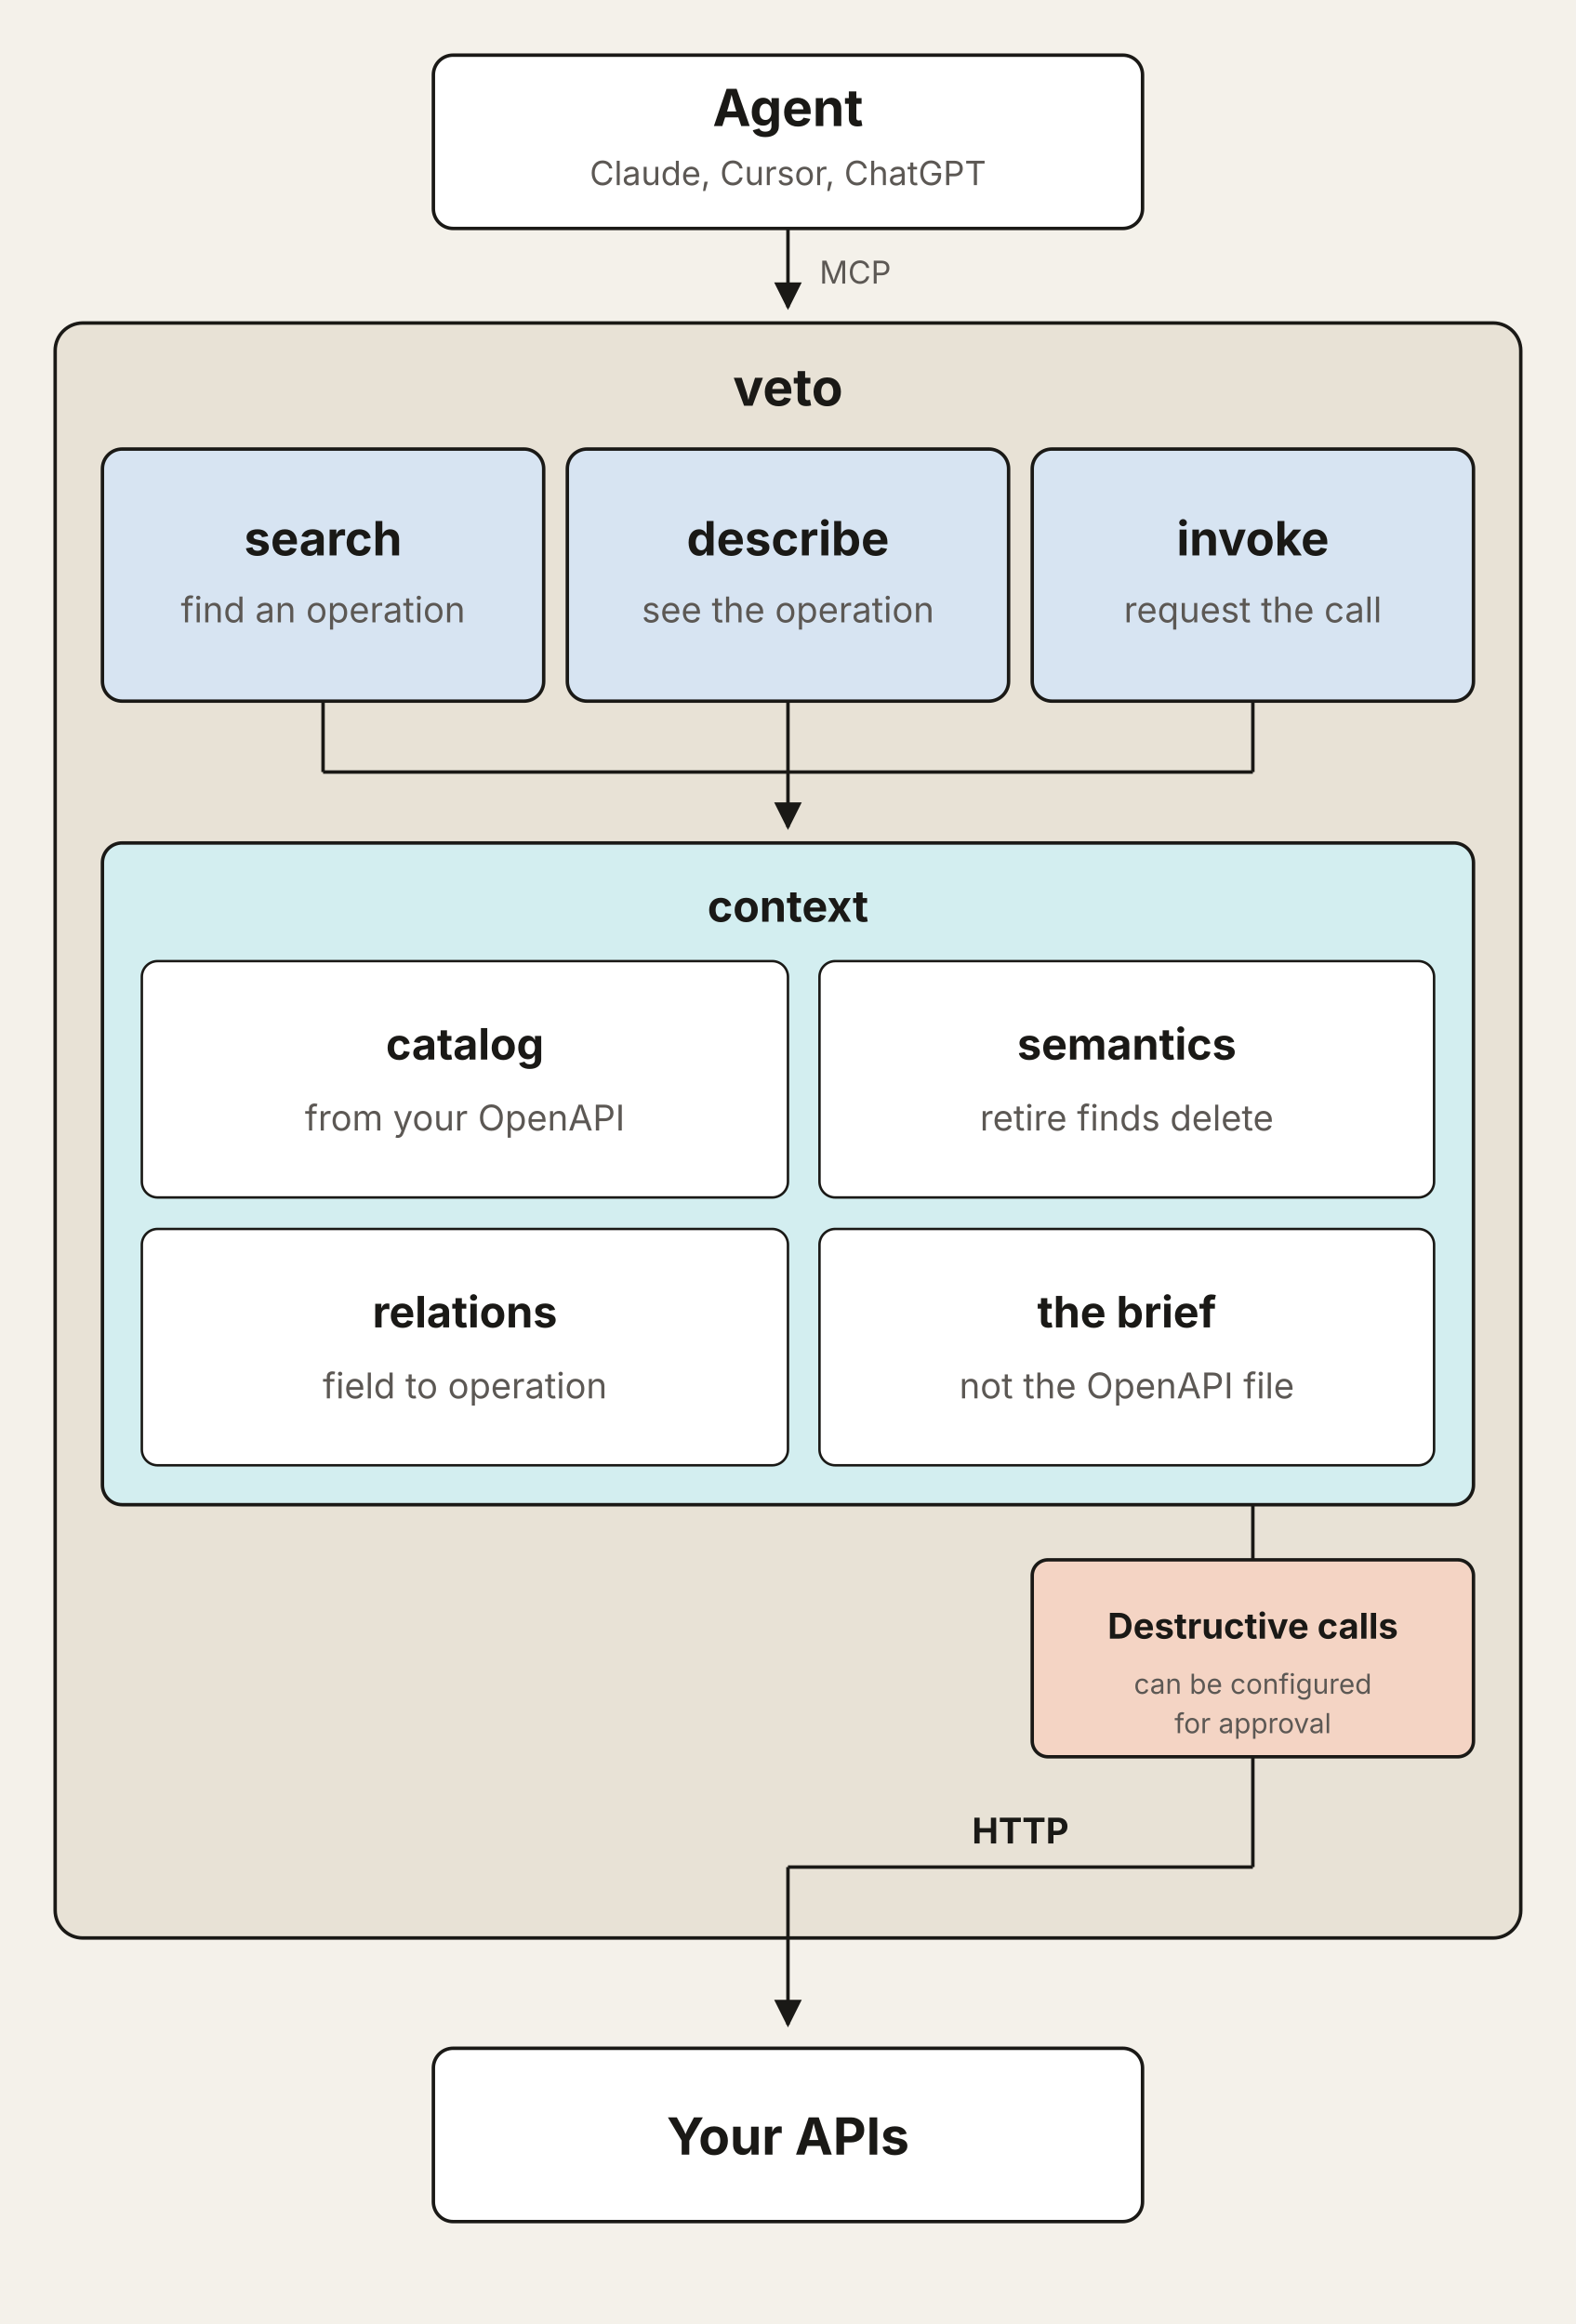
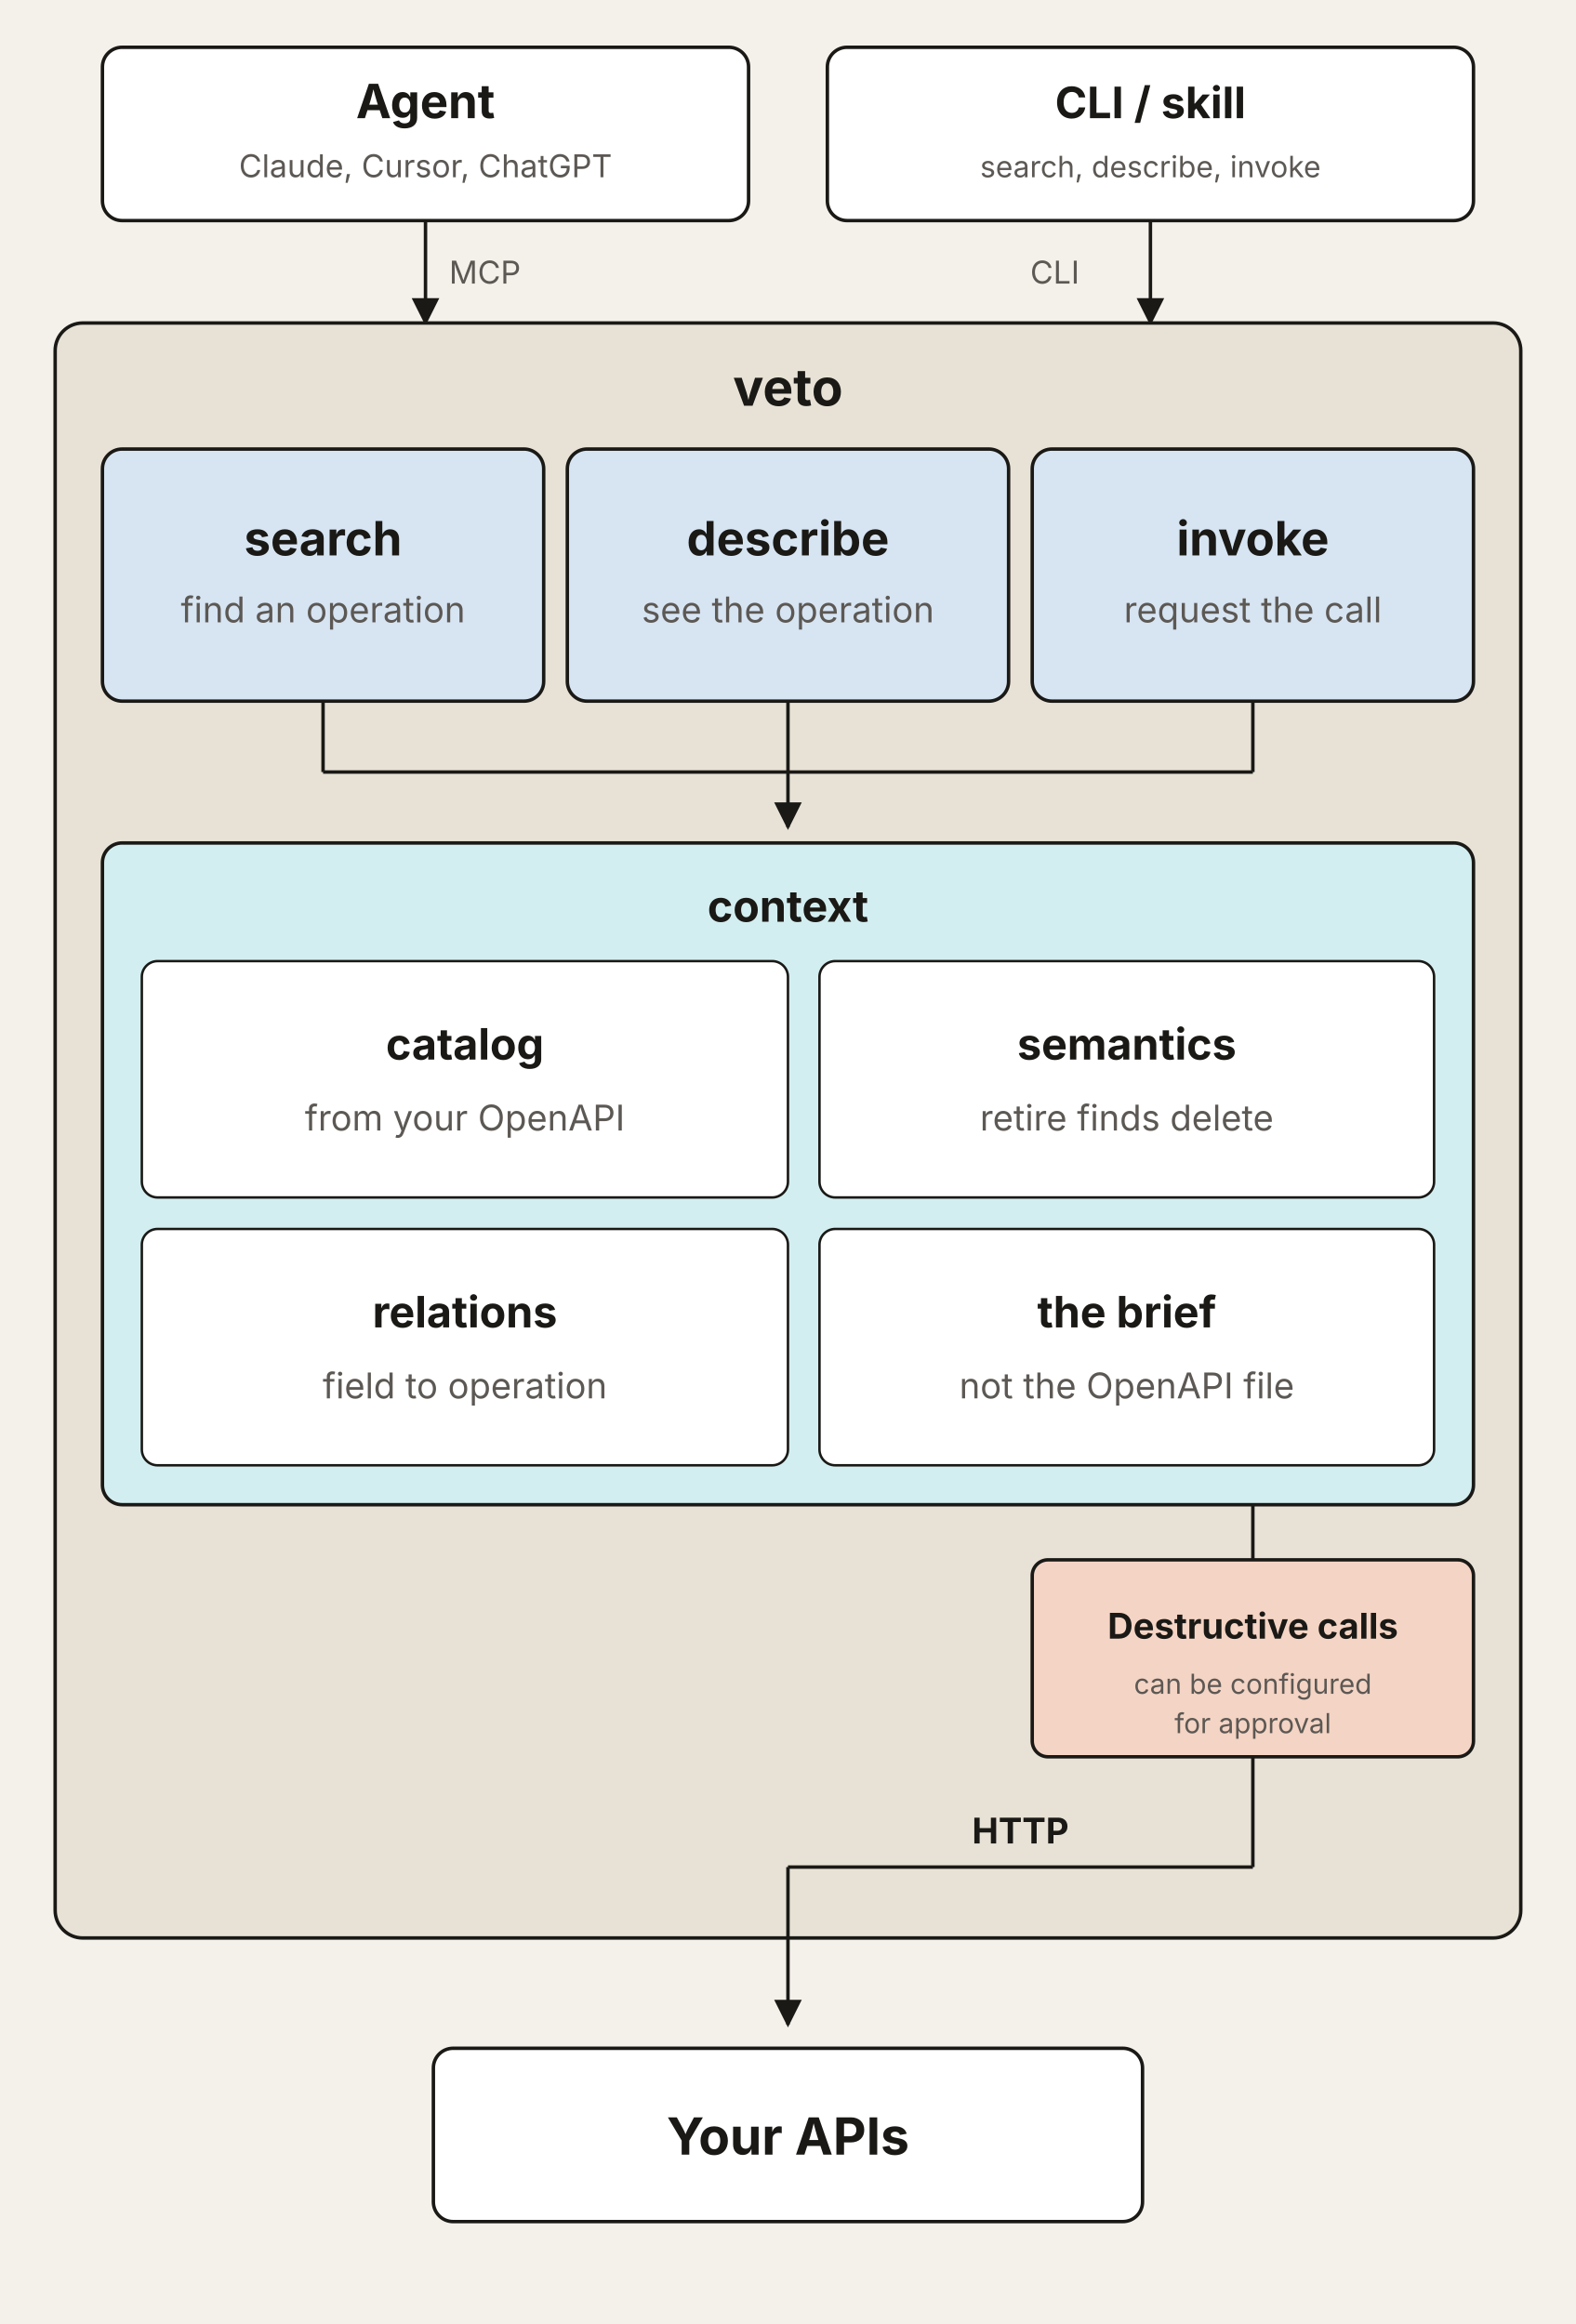
<svg xmlns="http://www.w3.org/2000/svg" width="800" height="1180" viewBox="0 0 800 1180" role="img" aria-labelledby="veto-runtime-title">
  <defs>
    <marker id="veto-runtime-arrow" viewBox="0 0 10 10" refX="9" refY="5" markerWidth="8" markerHeight="8" orient="auto-start-reverse">
      <path d="M 0 0 L 10 5 L 0 10 z" fill="#1A1916" />
    </marker>
  </defs>
  <rect width="800" height="1180" fill="#F4F1EA" />
  <g font-family="ui-sans-serif, system-ui, -apple-system, sans-serif" fill="#1A1916">
-     <rect x="220" y="28" width="360" height="88" rx="10" fill="#FFFFFF" stroke="#1A1916" stroke-width="1.75" />
-     <text x="400" y="64" text-anchor="middle" font-size="26" font-weight="650">Agent</text>
-     <text x="400" y="94" text-anchor="middle" font-size="17" fill="#5C5854">Claude, Cursor, ChatGPT</text>
-     <line x1="400" y1="116" x2="400" y2="156" stroke="#1A1916" stroke-width="1.75" marker-end="url(#veto-runtime-arrow)" />
-     <text x="416" y="144" font-size="16" fill="#5C5854">MCP</text>
+     <rect x="52" y="24" width="328" height="88" rx="10" fill="#FFFFFF" stroke="#1A1916" stroke-width="1.75" />
+     <text x="216" y="60" text-anchor="middle" font-size="24" font-weight="650">Agent</text>
+     <text x="216" y="90" text-anchor="middle" font-size="16" fill="#5C5854">Claude, Cursor, ChatGPT</text>
+     <rect x="420" y="24" width="328" height="88" rx="10" fill="#FFFFFF" stroke="#1A1916" stroke-width="1.75" />
+     <text x="584" y="60" text-anchor="middle" font-size="22" font-weight="650">CLI / skill</text>
+     <text x="584" y="90" text-anchor="middle" font-size="15" fill="#5C5854">search, describe, invoke</text>
+     <line x1="216" y1="112" x2="216" y2="164" stroke="#1A1916" stroke-width="1.75" marker-end="url(#veto-runtime-arrow)" />
+     <line x1="584" y1="112" x2="584" y2="164" stroke="#1A1916" stroke-width="1.75" marker-end="url(#veto-runtime-arrow)" />
+     <text x="228" y="144" font-size="16" fill="#5C5854">MCP</text>
+     <text x="548" y="144" text-anchor="end" font-size="16" fill="#5C5854">CLI</text>
    <rect x="28" y="164" width="744" height="820" rx="14" fill="#E8E2D6" stroke="#1A1916" stroke-width="1.75" />
    <text x="400" y="206" text-anchor="middle" font-size="26" font-weight="650">veto</text>
    <rect x="52" y="228" width="224" height="128" rx="10" fill="#D7E4F2" stroke="#1A1916" stroke-width="1.75" />
    <text x="164" y="282" text-anchor="middle" font-size="24" font-weight="650">search</text>
    <text x="164" y="316" text-anchor="middle" font-size="18" fill="#5C5854">find an operation</text>
    <rect x="288" y="228" width="224" height="128" rx="10" fill="#D7E4F2" stroke="#1A1916" stroke-width="1.75" />
    <text x="400" y="282" text-anchor="middle" font-size="24" font-weight="650">describe</text>
    <text x="400" y="316" text-anchor="middle" font-size="18" fill="#5C5854">see the operation</text>
    <rect x="524" y="228" width="224" height="128" rx="10" fill="#D7E4F2" stroke="#1A1916" stroke-width="1.75" />
    <text x="636" y="282" text-anchor="middle" font-size="24" font-weight="650">invoke</text>
    <text x="636" y="316" text-anchor="middle" font-size="18" fill="#5C5854">request the call</text>
    <line x1="164" y1="356" x2="164" y2="392" stroke="#1A1916" stroke-width="1.75" />
    <line x1="400" y1="356" x2="400" y2="392" stroke="#1A1916" stroke-width="1.75" />
    <line x1="636" y1="356" x2="636" y2="392" stroke="#1A1916" stroke-width="1.75" />
    <line x1="164" y1="392" x2="636" y2="392" stroke="#1A1916" stroke-width="1.75" />
    <line x1="400" y1="392" x2="400" y2="420" stroke="#1A1916" stroke-width="1.75" marker-end="url(#veto-runtime-arrow)" />
    <rect x="52" y="428" width="696" height="336" rx="10" fill="#D3EEF0" stroke="#1A1916" stroke-width="1.75" />
    <text x="400" y="468" text-anchor="middle" font-size="22" font-weight="650">context</text>
    <rect x="72" y="488" width="328" height="120" rx="8" fill="#FFFFFF" stroke="#1A1916" stroke-width="1.25" />
    <text x="236" y="538" text-anchor="middle" font-size="22" font-weight="650">catalog</text>
    <text x="236" y="574" text-anchor="middle" font-size="18" fill="#5C5854">from your OpenAPI</text>
    <rect x="416" y="488" width="312" height="120" rx="8" fill="#FFFFFF" stroke="#1A1916" stroke-width="1.25" />
    <text x="572" y="538" text-anchor="middle" font-size="22" font-weight="650">semantics</text>
    <text x="572" y="574" text-anchor="middle" font-size="18" fill="#5C5854">retire finds delete</text>
    <rect x="72" y="624" width="328" height="120" rx="8" fill="#FFFFFF" stroke="#1A1916" stroke-width="1.25" />
    <text x="236" y="674" text-anchor="middle" font-size="22" font-weight="650">relations</text>
    <text x="236" y="710" text-anchor="middle" font-size="18" fill="#5C5854">field to operation</text>
    <rect x="416" y="624" width="312" height="120" rx="8" fill="#FFFFFF" stroke="#1A1916" stroke-width="1.25" />
    <text x="572" y="674" text-anchor="middle" font-size="22" font-weight="650">the brief</text>
    <text x="572" y="710" text-anchor="middle" font-size="18" fill="#5C5854">not the OpenAPI file</text>
    <line x1="636" y1="764" x2="636" y2="792" stroke="#1A1916" stroke-width="1.75" />
    <rect x="524" y="792" width="224" height="100" rx="8" fill="#F4D4C4" stroke="#1A1916" stroke-width="1.75" />
    <text x="636" y="832" text-anchor="middle" font-size="18" font-weight="650">Destructive calls</text>
    <text x="636" y="860" text-anchor="middle" font-size="14" fill="#5C5854">can be configured</text>
    <text x="636" y="880" text-anchor="middle" font-size="14" fill="#5C5854">for approval</text>
    <line x1="636" y1="892" x2="636" y2="948" stroke="#1A1916" stroke-width="1.75" />
    <line x1="636" y1="948" x2="400" y2="948" stroke="#1A1916" stroke-width="1.75" />
    <text x="518" y="936" text-anchor="middle" font-size="18" font-weight="650">HTTP</text>
  </g>
  <line x1="400" y1="948" x2="400" y2="1028" stroke="#1A1916" stroke-width="1.75" marker-end="url(#veto-runtime-arrow)" />
  <rect x="220" y="1040" width="360" height="88" rx="10" fill="#FFFFFF" stroke="#1A1916" stroke-width="1.75" />
  <text x="400" y="1094" text-anchor="middle" font-family="ui-sans-serif, system-ui, -apple-system, sans-serif" font-size="26" font-weight="650" fill="#1A1916">Your APIs</text>
</svg>
